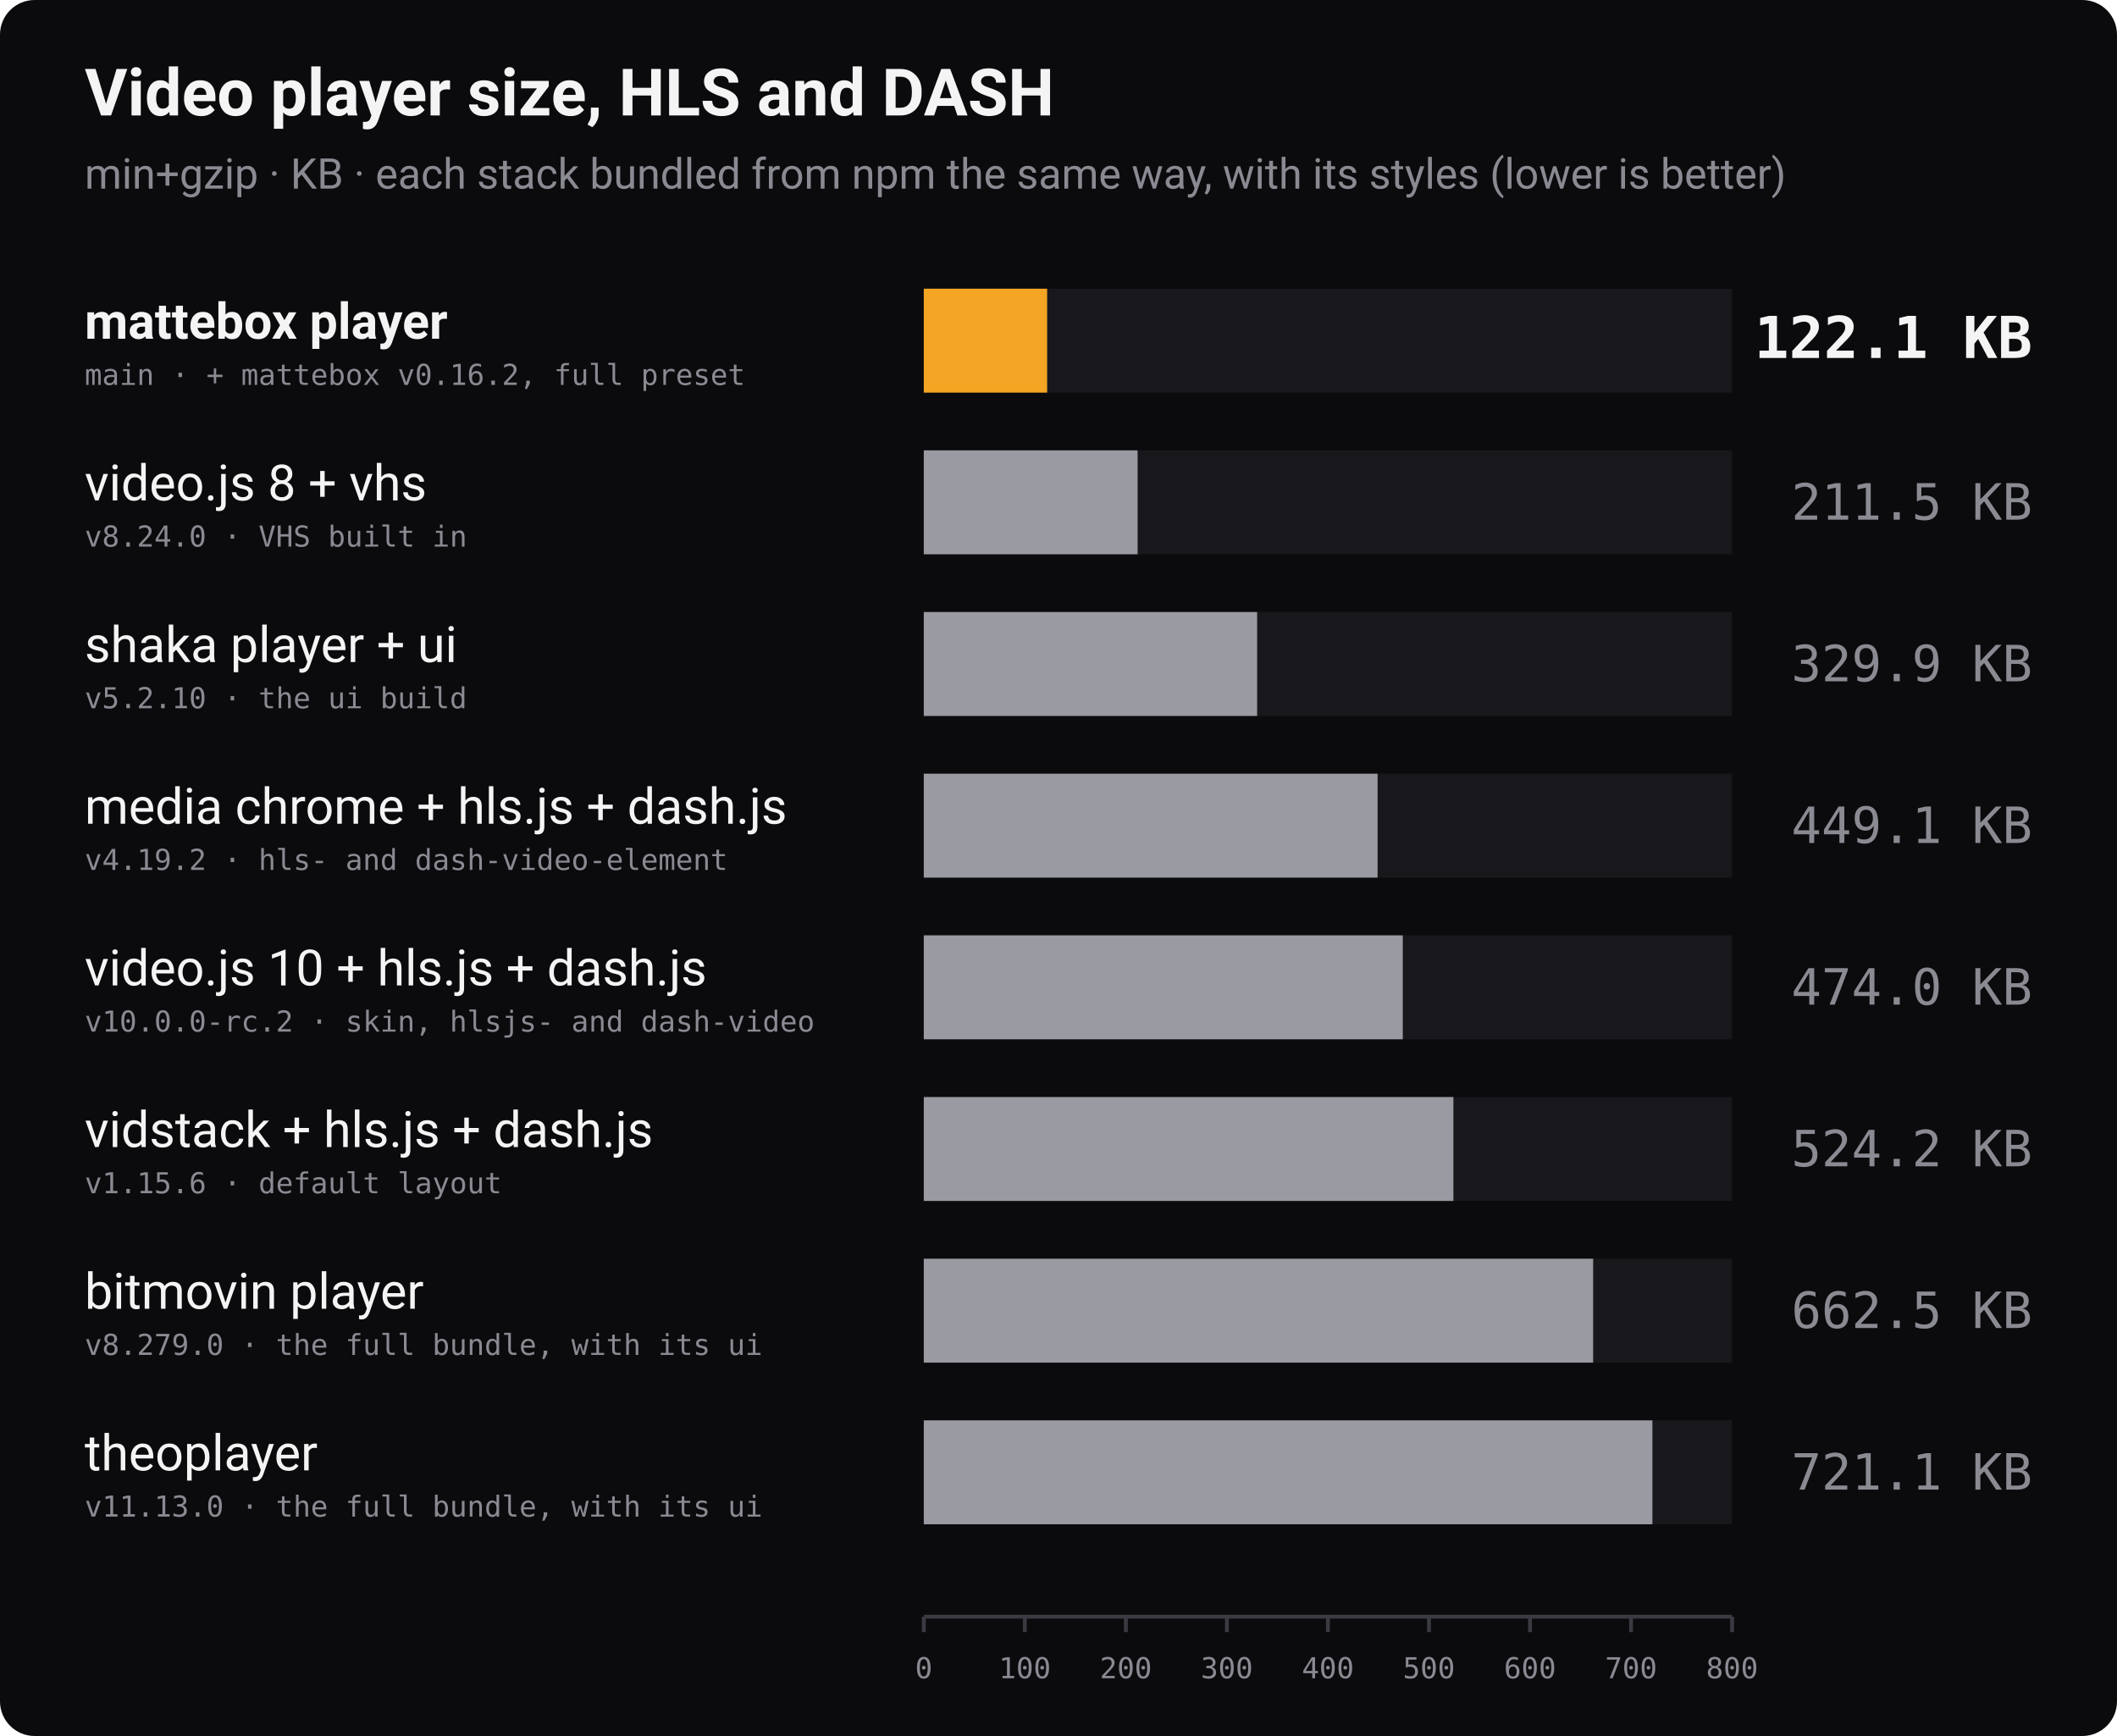
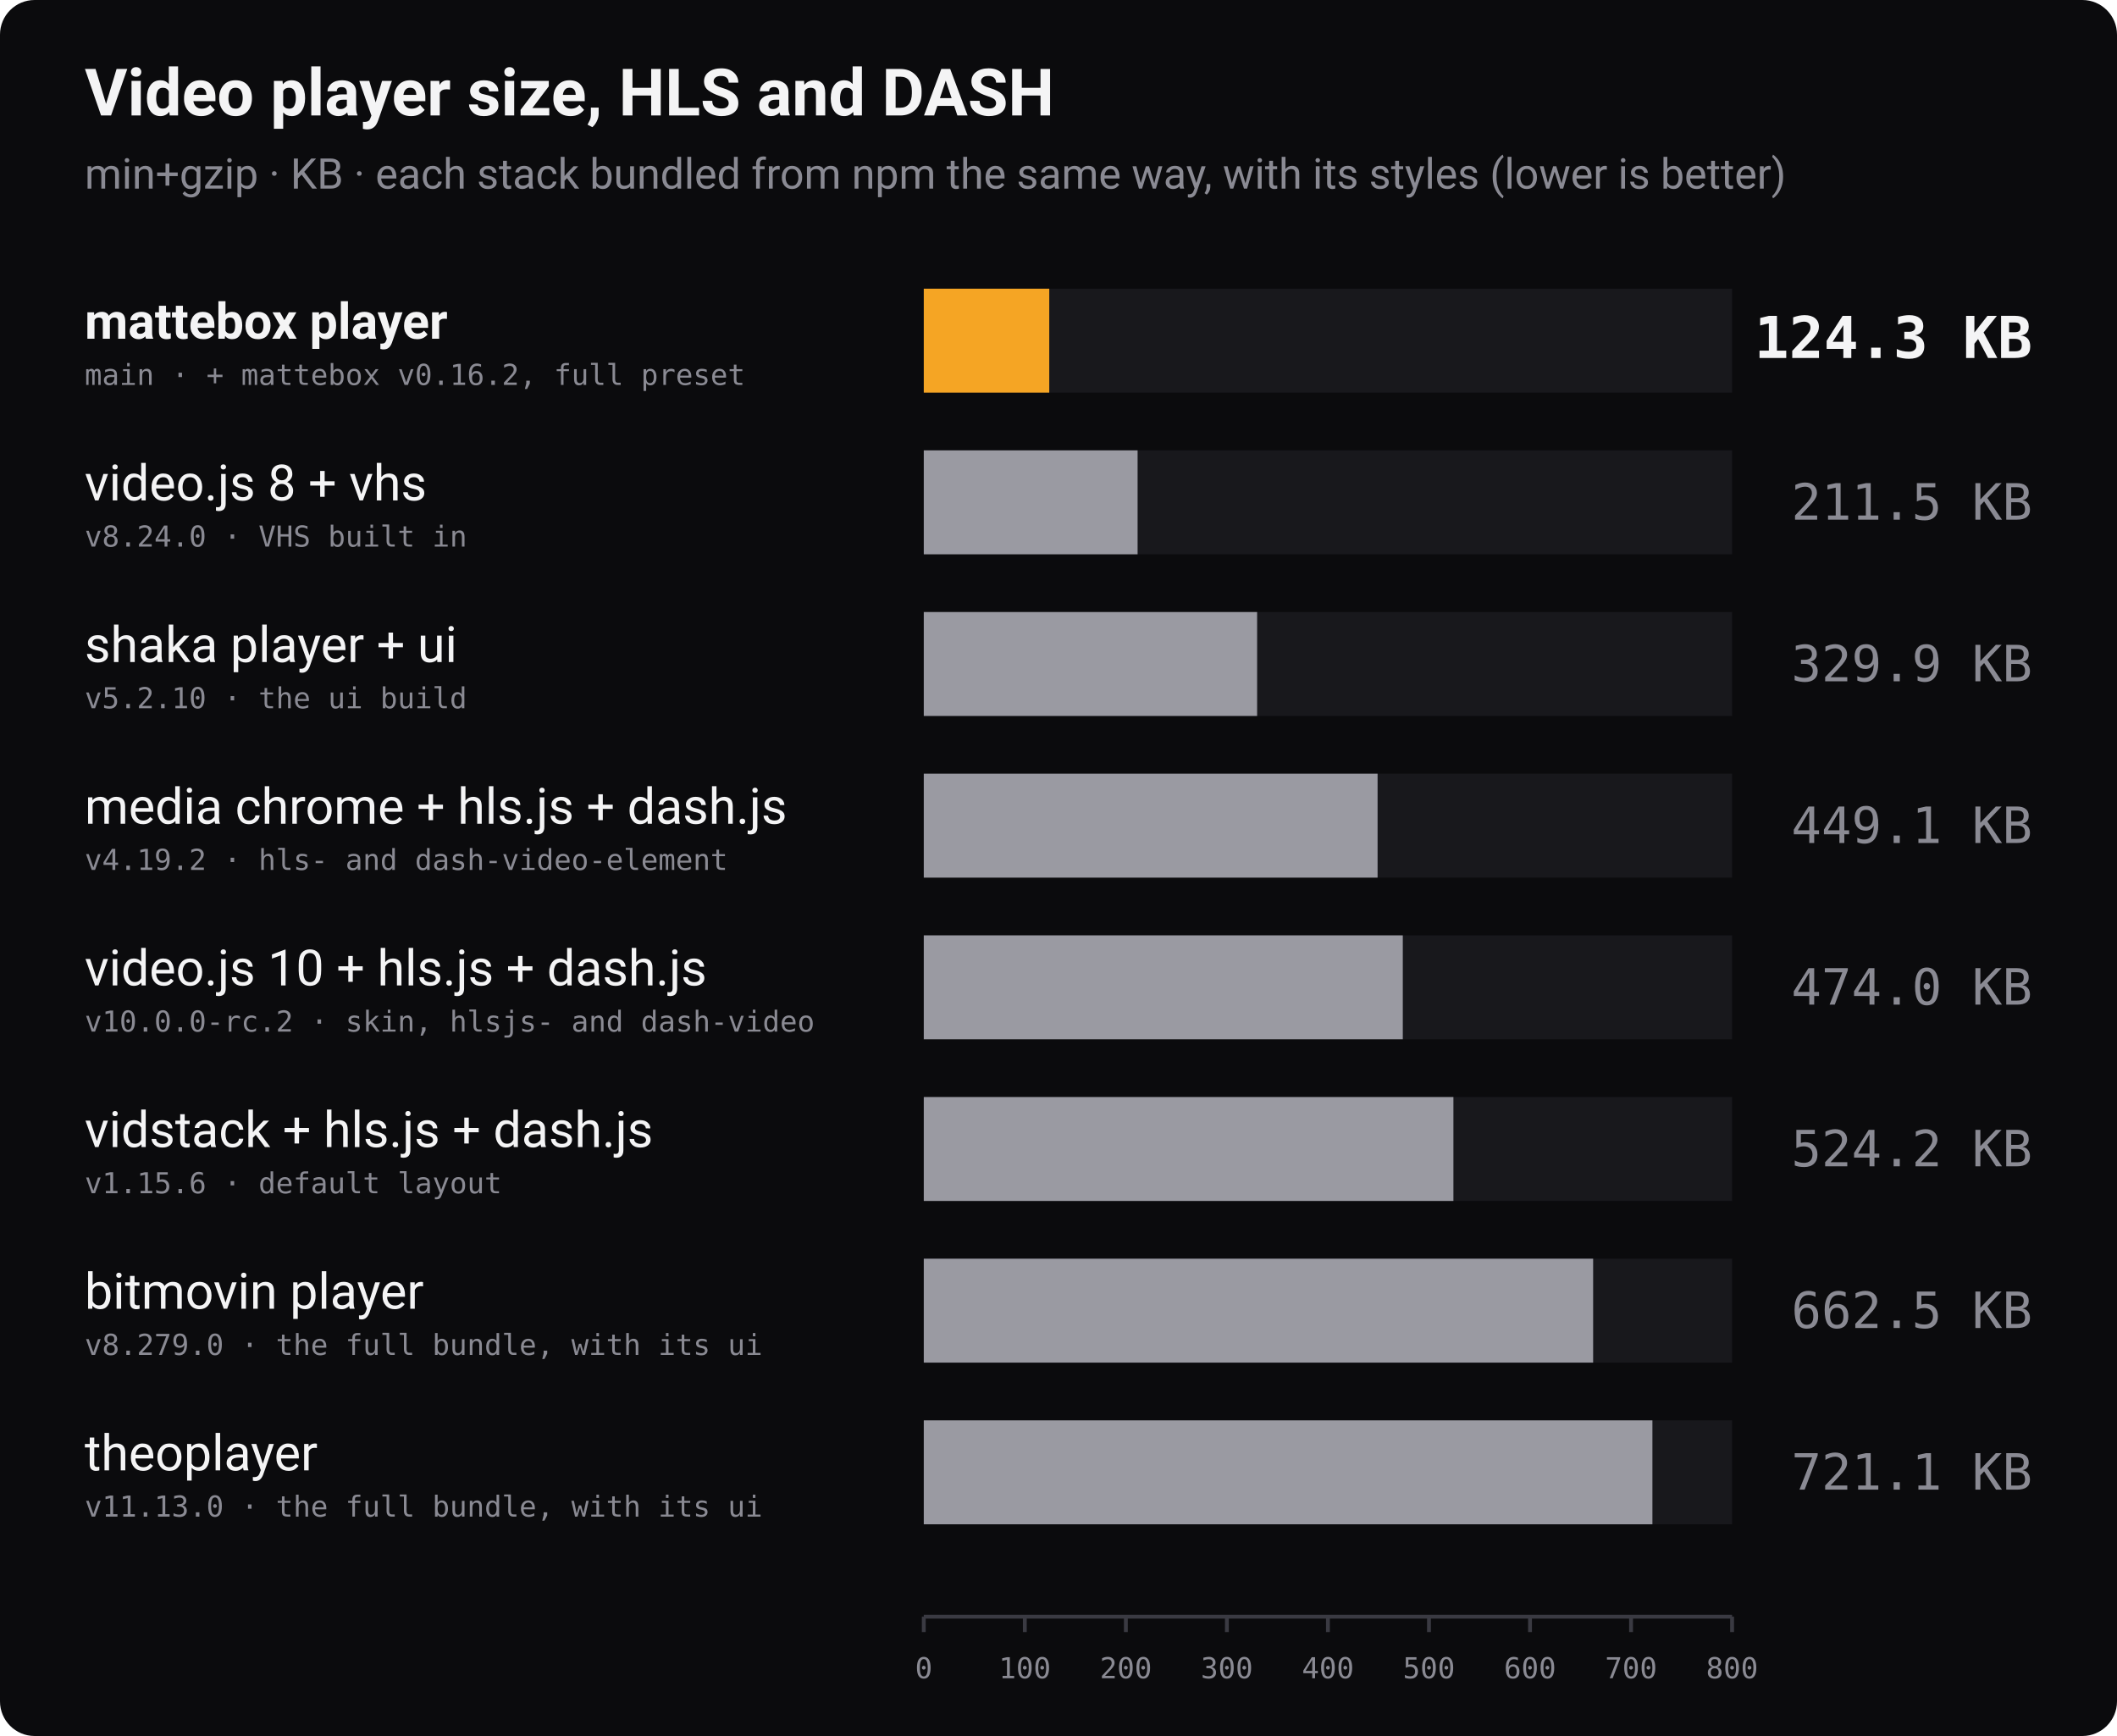
<svg xmlns="http://www.w3.org/2000/svg" width="1100" height="902" viewBox="0 0 1100 902" role="img" aria-label="Bundle size of video players with HLS and DASH playback, min+gzip, lower is better">
  <rect width="1100" height="902" rx="18" fill="#0b0b0d" />
  <text x="44" y="60" font-family="-apple-system, 'Segoe UI', Roboto, Helvetica, Arial, sans-serif" font-size="34" font-weight="700" fill="#f4f4f5">Video player size, HLS and DASH</text>
  <text x="44" y="98" font-family="-apple-system, 'Segoe UI', Roboto, Helvetica, Arial, sans-serif" font-size="22" fill="#8a8a93">min+gzip · KB · each stack bundled from npm the same way, with its styles (lower is better)</text>
  <text x="44" y="176" font-family="-apple-system, 'Segoe UI', Roboto, Helvetica, Arial, sans-serif" font-size="26" font-weight="700" fill="#f4f4f5">mattebox player</text>
  <text x="44" y="200" font-family="ui-monospace, 'SF Mono', Menlo, Consolas, monospace" font-size="15" fill="#8a8a93">main · + mattebox v0.16.2, full preset</text>
  <rect x="480" y="150" width="420" height="54" fill="#18181c" />
-   <rect x="480" y="150" width="64.1" height="54" fill="#f5a524" />
-   <text x="1056" y="186" text-anchor="end" font-family="ui-monospace, 'SF Mono', Menlo, Consolas, monospace" font-size="30" font-weight="700" fill="#f4f4f5">122.1 KB</text>
+   <rect x="480" y="150" width="65.2" height="54" fill="#f5a524" />
+   <text x="1056" y="186" text-anchor="end" font-family="ui-monospace, 'SF Mono', Menlo, Consolas, monospace" font-size="30" font-weight="700" fill="#f4f4f5">124.3 KB</text>
  <text x="44" y="260" font-family="-apple-system, 'Segoe UI', Roboto, Helvetica, Arial, sans-serif" font-size="26" font-weight="400" fill="#f4f4f5">video.js 8 + vhs</text>
  <text x="44" y="284" font-family="ui-monospace, 'SF Mono', Menlo, Consolas, monospace" font-size="15" fill="#8a8a93">v8.24.0 · VHS built in</text>
  <rect x="480" y="234" width="420" height="54" fill="#18181c" />
  <rect x="480" y="234" width="111.1" height="54" fill="#9a9aa2" />
  <text x="1056" y="270" text-anchor="end" font-family="ui-monospace, 'SF Mono', Menlo, Consolas, monospace" font-size="26" font-weight="400" fill="#8a8a93">211.5 KB</text>
  <text x="44" y="344" font-family="-apple-system, 'Segoe UI', Roboto, Helvetica, Arial, sans-serif" font-size="26" font-weight="400" fill="#f4f4f5">shaka player + ui</text>
  <text x="44" y="368" font-family="ui-monospace, 'SF Mono', Menlo, Consolas, monospace" font-size="15" fill="#8a8a93">v5.2.10 · the ui build</text>
  <rect x="480" y="318" width="420" height="54" fill="#18181c" />
  <rect x="480" y="318" width="173.2" height="54" fill="#9a9aa2" />
  <text x="1056" y="354" text-anchor="end" font-family="ui-monospace, 'SF Mono', Menlo, Consolas, monospace" font-size="26" font-weight="400" fill="#8a8a93">329.9 KB</text>
  <text x="44" y="428" font-family="-apple-system, 'Segoe UI', Roboto, Helvetica, Arial, sans-serif" font-size="26" font-weight="400" fill="#f4f4f5">media chrome + hls.js + dash.js</text>
  <text x="44" y="452" font-family="ui-monospace, 'SF Mono', Menlo, Consolas, monospace" font-size="15" fill="#8a8a93">v4.19.2 · hls- and dash-video-element</text>
  <rect x="480" y="402" width="420" height="54" fill="#18181c" />
  <rect x="480" y="402" width="235.8" height="54" fill="#9a9aa2" />
  <text x="1056" y="438" text-anchor="end" font-family="ui-monospace, 'SF Mono', Menlo, Consolas, monospace" font-size="26" font-weight="400" fill="#8a8a93">449.1 KB</text>
  <text x="44" y="512" font-family="-apple-system, 'Segoe UI', Roboto, Helvetica, Arial, sans-serif" font-size="26" font-weight="400" fill="#f4f4f5">video.js 10 + hls.js + dash.js</text>
  <text x="44" y="536" font-family="ui-monospace, 'SF Mono', Menlo, Consolas, monospace" font-size="15" fill="#8a8a93">v10.0.0-rc.2 · skin, hlsjs- and dash-video</text>
  <rect x="480" y="486" width="420" height="54" fill="#18181c" />
  <rect x="480" y="486" width="248.9" height="54" fill="#9a9aa2" />
  <text x="1056" y="522" text-anchor="end" font-family="ui-monospace, 'SF Mono', Menlo, Consolas, monospace" font-size="26" font-weight="400" fill="#8a8a93">474.0 KB</text>
  <text x="44" y="596" font-family="-apple-system, 'Segoe UI', Roboto, Helvetica, Arial, sans-serif" font-size="26" font-weight="400" fill="#f4f4f5">vidstack + hls.js + dash.js</text>
  <text x="44" y="620" font-family="ui-monospace, 'SF Mono', Menlo, Consolas, monospace" font-size="15" fill="#8a8a93">v1.15.6 · default layout</text>
  <rect x="480" y="570" width="420" height="54" fill="#18181c" />
  <rect x="480" y="570" width="275.2" height="54" fill="#9a9aa2" />
  <text x="1056" y="606" text-anchor="end" font-family="ui-monospace, 'SF Mono', Menlo, Consolas, monospace" font-size="26" font-weight="400" fill="#8a8a93">524.2 KB</text>
  <text x="44" y="680" font-family="-apple-system, 'Segoe UI', Roboto, Helvetica, Arial, sans-serif" font-size="26" font-weight="400" fill="#f4f4f5">bitmovin player</text>
  <text x="44" y="704" font-family="ui-monospace, 'SF Mono', Menlo, Consolas, monospace" font-size="15" fill="#8a8a93">v8.279.0 · the full bundle, with its ui</text>
  <rect x="480" y="654" width="420" height="54" fill="#18181c" />
  <rect x="480" y="654" width="347.8" height="54" fill="#9a9aa2" />
  <text x="1056" y="690" text-anchor="end" font-family="ui-monospace, 'SF Mono', Menlo, Consolas, monospace" font-size="26" font-weight="400" fill="#8a8a93">662.5 KB</text>
  <text x="44" y="764" font-family="-apple-system, 'Segoe UI', Roboto, Helvetica, Arial, sans-serif" font-size="26" font-weight="400" fill="#f4f4f5">theoplayer</text>
  <text x="44" y="788" font-family="ui-monospace, 'SF Mono', Menlo, Consolas, monospace" font-size="15" fill="#8a8a93">v11.13.0 · the full bundle, with its ui</text>
  <rect x="480" y="738" width="420" height="54" fill="#18181c" />
  <rect x="480" y="738" width="378.6" height="54" fill="#9a9aa2" />
  <text x="1056" y="774" text-anchor="end" font-family="ui-monospace, 'SF Mono', Menlo, Consolas, monospace" font-size="26" font-weight="400" fill="#8a8a93">721.1 KB</text>
  <line x1="480" y1="840" x2="900" y2="840" stroke="#3a3a42" stroke-width="2" />
  <line x1="480.0" y1="840" x2="480.0" y2="848" stroke="#3a3a42" stroke-width="2" />
  <text x="480.0" y="872" text-anchor="middle" font-family="ui-monospace, 'SF Mono', Menlo, Consolas, monospace" font-size="15" fill="#8a8a93">0</text>
  <line x1="532.5" y1="840" x2="532.5" y2="848" stroke="#3a3a42" stroke-width="2" />
  <text x="532.5" y="872" text-anchor="middle" font-family="ui-monospace, 'SF Mono', Menlo, Consolas, monospace" font-size="15" fill="#8a8a93">100</text>
  <line x1="585.0" y1="840" x2="585.0" y2="848" stroke="#3a3a42" stroke-width="2" />
  <text x="585.0" y="872" text-anchor="middle" font-family="ui-monospace, 'SF Mono', Menlo, Consolas, monospace" font-size="15" fill="#8a8a93">200</text>
  <line x1="637.5" y1="840" x2="637.5" y2="848" stroke="#3a3a42" stroke-width="2" />
  <text x="637.5" y="872" text-anchor="middle" font-family="ui-monospace, 'SF Mono', Menlo, Consolas, monospace" font-size="15" fill="#8a8a93">300</text>
  <line x1="690.0" y1="840" x2="690.0" y2="848" stroke="#3a3a42" stroke-width="2" />
  <text x="690.0" y="872" text-anchor="middle" font-family="ui-monospace, 'SF Mono', Menlo, Consolas, monospace" font-size="15" fill="#8a8a93">400</text>
  <line x1="742.5" y1="840" x2="742.5" y2="848" stroke="#3a3a42" stroke-width="2" />
  <text x="742.5" y="872" text-anchor="middle" font-family="ui-monospace, 'SF Mono', Menlo, Consolas, monospace" font-size="15" fill="#8a8a93">500</text>
  <line x1="795.0" y1="840" x2="795.0" y2="848" stroke="#3a3a42" stroke-width="2" />
  <text x="795.0" y="872" text-anchor="middle" font-family="ui-monospace, 'SF Mono', Menlo, Consolas, monospace" font-size="15" fill="#8a8a93">600</text>
  <line x1="847.5" y1="840" x2="847.5" y2="848" stroke="#3a3a42" stroke-width="2" />
  <text x="847.5" y="872" text-anchor="middle" font-family="ui-monospace, 'SF Mono', Menlo, Consolas, monospace" font-size="15" fill="#8a8a93">700</text>
  <line x1="900.0" y1="840" x2="900.0" y2="848" stroke="#3a3a42" stroke-width="2" />
  <text x="900.0" y="872" text-anchor="middle" font-family="ui-monospace, 'SF Mono', Menlo, Consolas, monospace" font-size="15" fill="#8a8a93">800</text>
</svg>
